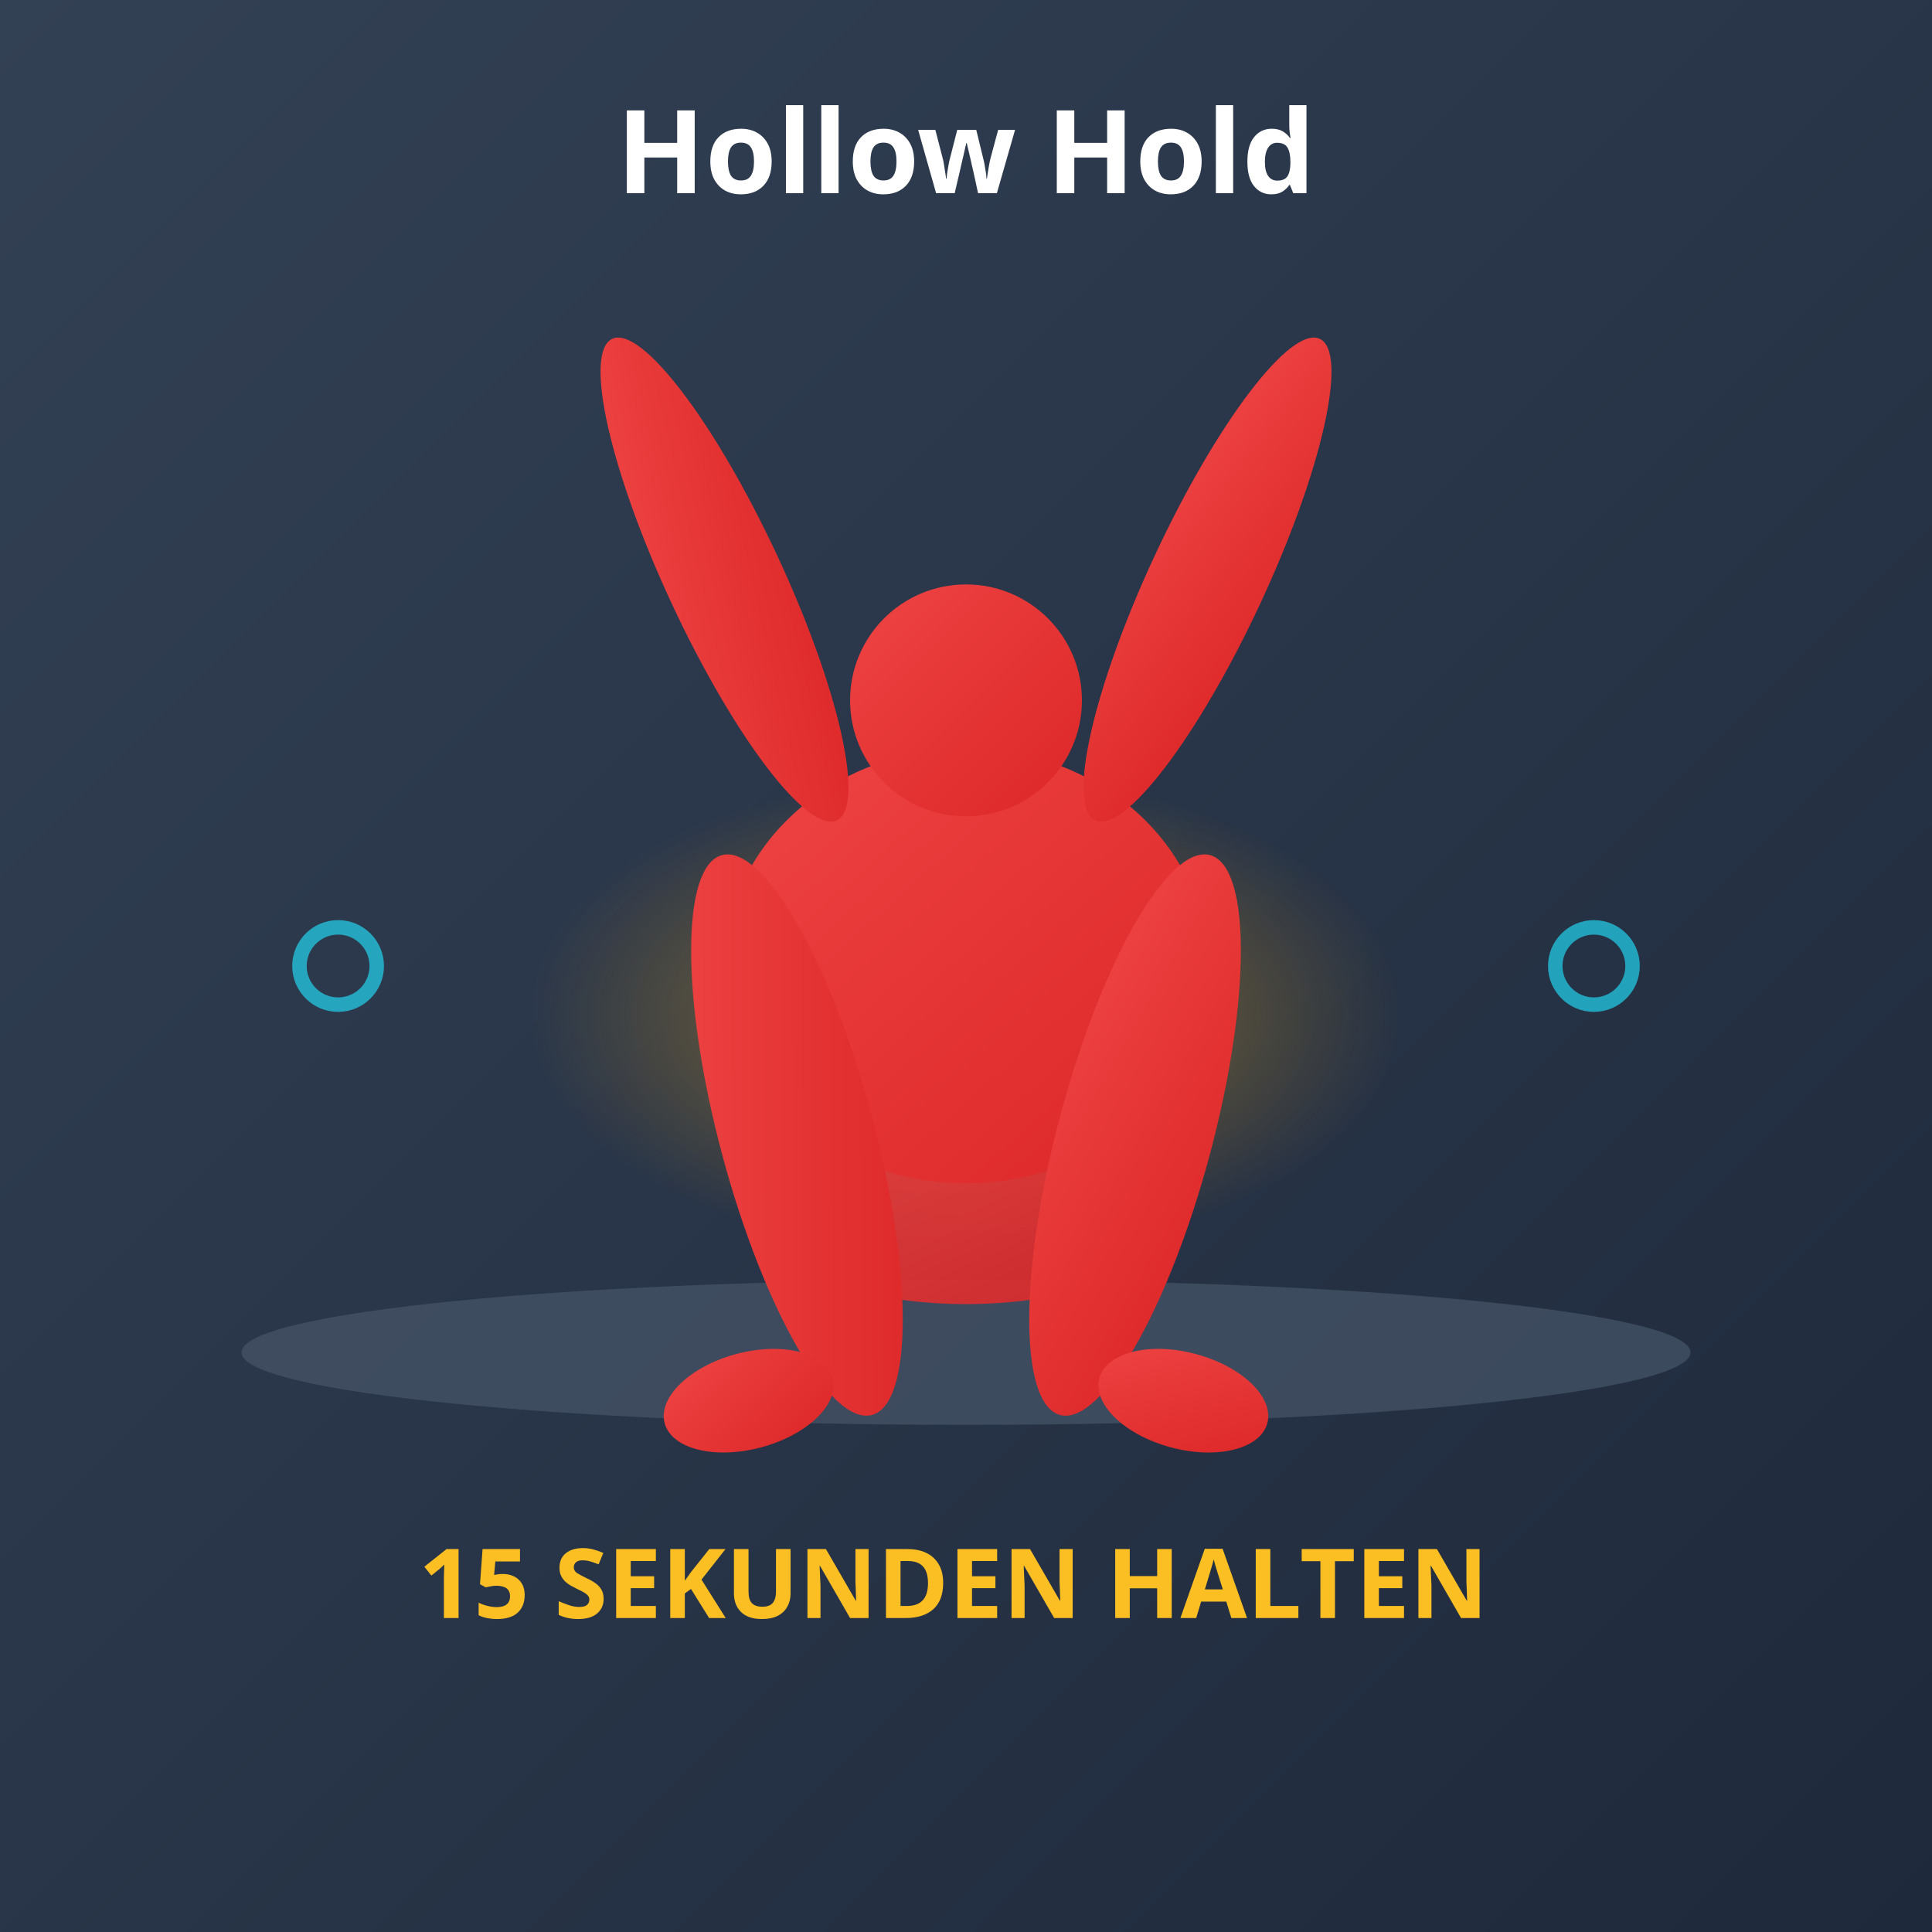
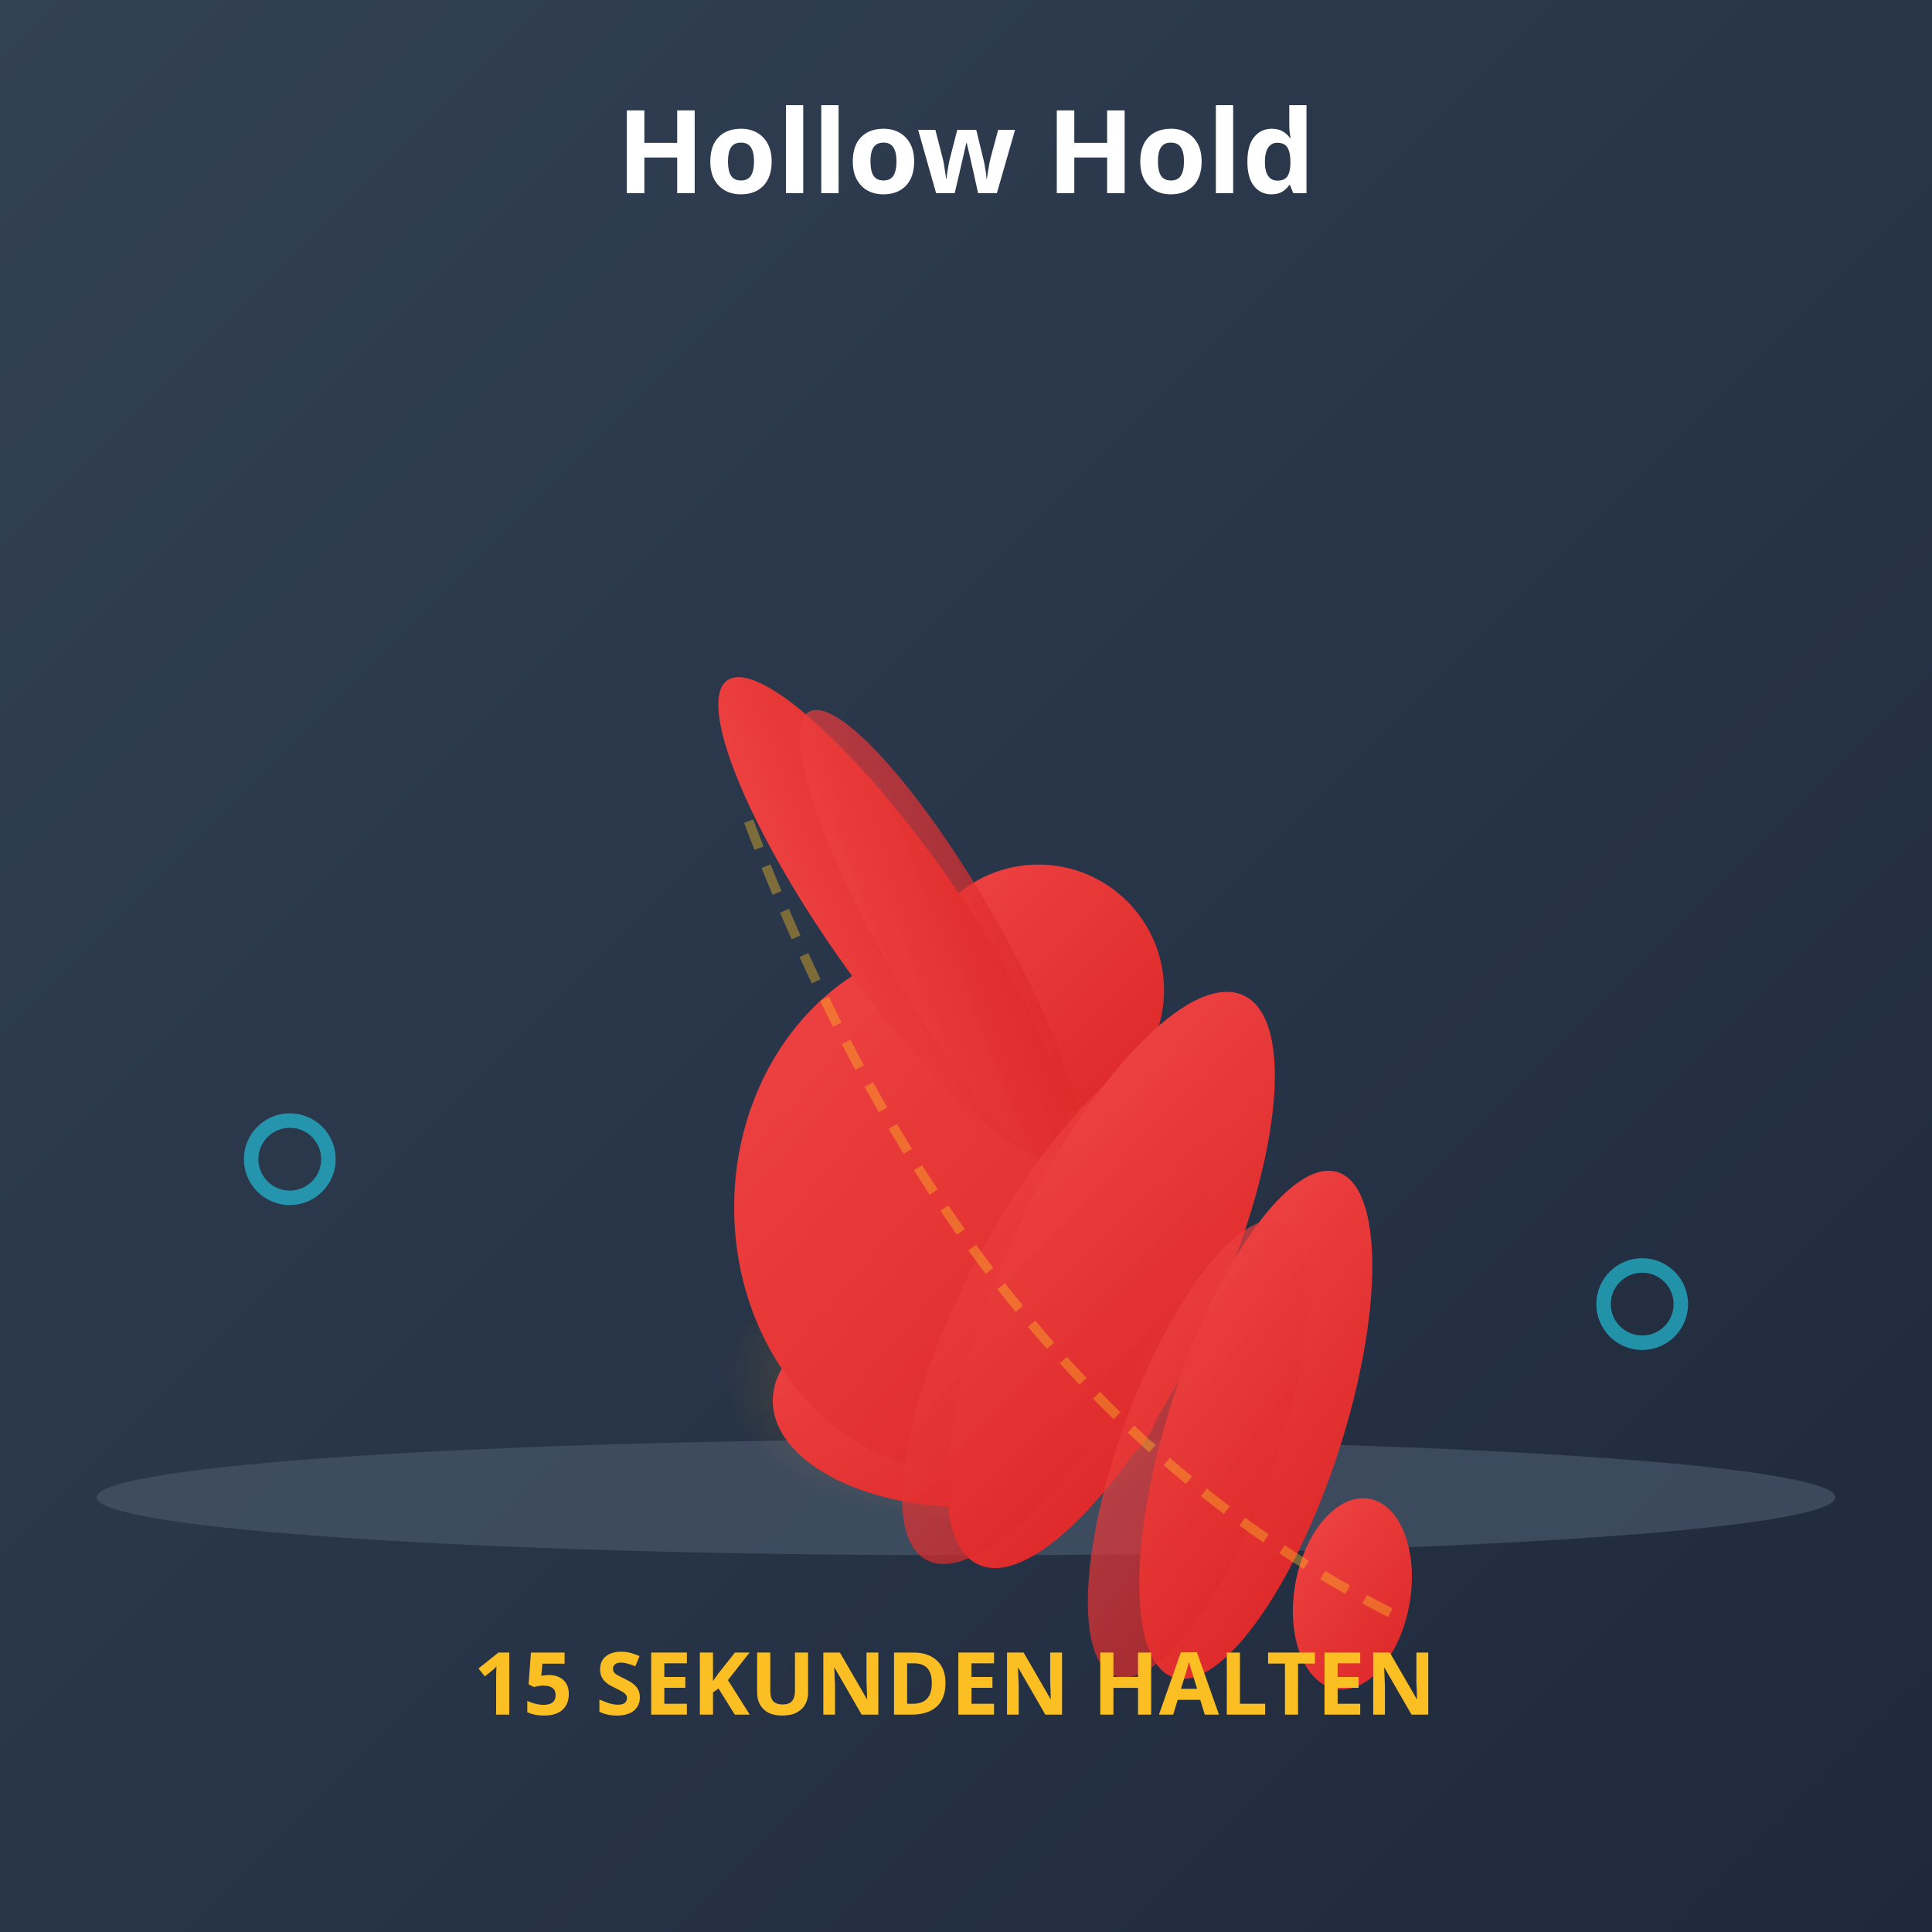
<svg xmlns="http://www.w3.org/2000/svg" width="400" height="400" viewBox="0 0 400 400">
  <defs>
    <linearGradient id="bg10" x1="0%" y1="0%" x2="100%" y2="100%">
      <stop offset="0%" style="stop-color:#334155;stop-opacity:1" />
      <stop offset="100%" style="stop-color:#1e293b;stop-opacity:1" />
    </linearGradient>
    <linearGradient id="body10" x1="0%" y1="0%" x2="100%" y2="100%">
      <stop offset="0%" style="stop-color:#ef4444;stop-opacity:1" />
      <stop offset="100%" style="stop-color:#dc2626;stop-opacity:1" />
    </linearGradient>
    <radialGradient id="glow">
-       <stop offset="0%" style="stop-color:#fbbf24;stop-opacity:0.5" />
+       <stop offset="0%" style="stop-color:#fbbf24;stop-opacity:0.4" />
      <stop offset="100%" style="stop-color:#f59e0b;stop-opacity:0" />
    </radialGradient>
  </defs>
  <rect width="400" height="400" fill="url(#bg10)" />
  <text x="200" y="40" font-family="system-ui" font-size="24" font-weight="bold" fill="#ffffff" text-anchor="middle">Hollow Hold</text>
-   <ellipse cx="200" cy="280" rx="150" ry="15" fill="#475569" opacity="0.7" />
-   <ellipse cx="200" cy="210" rx="90" ry="50" fill="url(#glow)">
+   <ellipse cx="200" cy="310" rx="180" ry="12" fill="#475569" opacity="0.7" />
+   <ellipse cx="200" cy="285" rx="50" ry="30" fill="url(#glow)">
    <animate attributeName="opacity" values="0.5;0.8;0.5" dur="2s" repeatCount="indefinite" />
  </ellipse>
-   <ellipse cx="200" cy="250" rx="45" ry="20" fill="url(#body10)" opacity="0.9" />
-   <ellipse cx="200" cy="200" rx="50" ry="45" fill="url(#body10)" />
-   <circle cx="200" cy="145" r="24" fill="url(#body10)" />
-   <ellipse cx="150" cy="120" rx="12" ry="55" fill="url(#body10)" transform="rotate(-25 150 120)" />
-   <ellipse cx="250" cy="120" rx="12" ry="55" fill="url(#body10)" transform="rotate(25 250 120)" />
+   <ellipse cx="200" cy="290" rx="40" ry="22" fill="url(#body10)" />
+   <ellipse cx="200" cy="250" rx="48" ry="55" fill="url(#body10)" />
+   <circle cx="215" cy="205" r="26" fill="url(#body10)" />
  <g>
-     <ellipse cx="165" cy="235" rx="16" ry="60" fill="url(#body10)" transform="rotate(-15 165 235)" />
-     <ellipse cx="155" cy="290" rx="18" ry="10" fill="url(#body10)" transform="rotate(-15 155 290)" />
+     <ellipse cx="185" cy="190" rx="14" ry="60" fill="url(#body10)" transform="rotate(-35 185 190)" />
+     <ellipse cx="195" cy="195" rx="12" ry="55" fill="url(#body10)" transform="rotate(-30 195 195)" opacity="0.7" />
  </g>
  <g>
-     <ellipse cx="235" cy="235" rx="16" ry="60" fill="url(#body10)" transform="rotate(15 235 235)" />
-     <ellipse cx="245" cy="290" rx="18" ry="10" fill="url(#body10)" transform="rotate(15 245 290)" />
+     <ellipse cx="230" cy="265" rx="22" ry="65" fill="url(#body10)" transform="rotate(25 230 265)" />
+     <ellipse cx="260" cy="295" rx="18" ry="55" fill="url(#body10)" transform="rotate(18 260 295)" />
+     <ellipse cx="220" cy="270" rx="20" ry="60" fill="url(#body10)" transform="rotate(28 220 270)" opacity="0.7" />
+     <ellipse cx="248" cy="300" rx="16" ry="50" fill="url(#body10)" transform="rotate(20 248 300)" opacity="0.7" />
+     <ellipse cx="280" cy="330" rx="12" ry="20" fill="url(#body10)" transform="rotate(10 280 330)" />
  </g>
  <g>
-     <text x="200" y="335" font-family="system-ui" font-size="20" font-weight="bold" fill="#fbbf24" text-anchor="middle">
+     <text x="200" y="355" font-family="system-ui" font-size="18" font-weight="bold" fill="#fbbf24" text-anchor="middle">
      15 SEKUNDEN HALTEN
      <animate attributeName="opacity" values="0.7;1;0.7" dur="2s" repeatCount="indefinite" />
    </text>
  </g>
-   <g opacity="0.7">
-     <circle cx="70" cy="200" r="8" stroke="#22d3ee" stroke-width="3" fill="none">
-       <animate attributeName="r" values="8;12;8" dur="2s" repeatCount="indefinite" />
-       <animate attributeName="opacity" values="0.8;0.3;0.8" dur="2s" repeatCount="indefinite" />
+   <g opacity="0.6">
+     <circle cx="60" cy="240" r="8" stroke="#22d3ee" stroke-width="3" fill="none">
+       <animate attributeName="r" values="8;13;8" dur="2s" repeatCount="indefinite" />
+       <animate attributeName="opacity" values="0.7;0.3;0.7" dur="2s" repeatCount="indefinite" />
    </circle>
-     <circle cx="330" cy="200" r="8" stroke="#22d3ee" stroke-width="3" fill="none">
-       <animate attributeName="r" values="8;12;8" dur="2s" repeatCount="indefinite" />
-       <animate attributeName="opacity" values="0.8;0.3;0.8" dur="2s" repeatCount="indefinite" />
+     <circle cx="340" cy="270" r="8" stroke="#22d3ee" stroke-width="3" fill="none">
+       <animate attributeName="r" values="8;13;8" dur="2s" repeatCount="indefinite" />
+       <animate attributeName="opacity" values="0.7;0.3;0.7" dur="2s" repeatCount="indefinite" />
    </circle>
  </g>
+   <path d="M 155 170 Q 200 290 290 335" stroke="#fbbf24" stroke-width="2" fill="none" stroke-dasharray="6,4" opacity="0.4" />
</svg>
